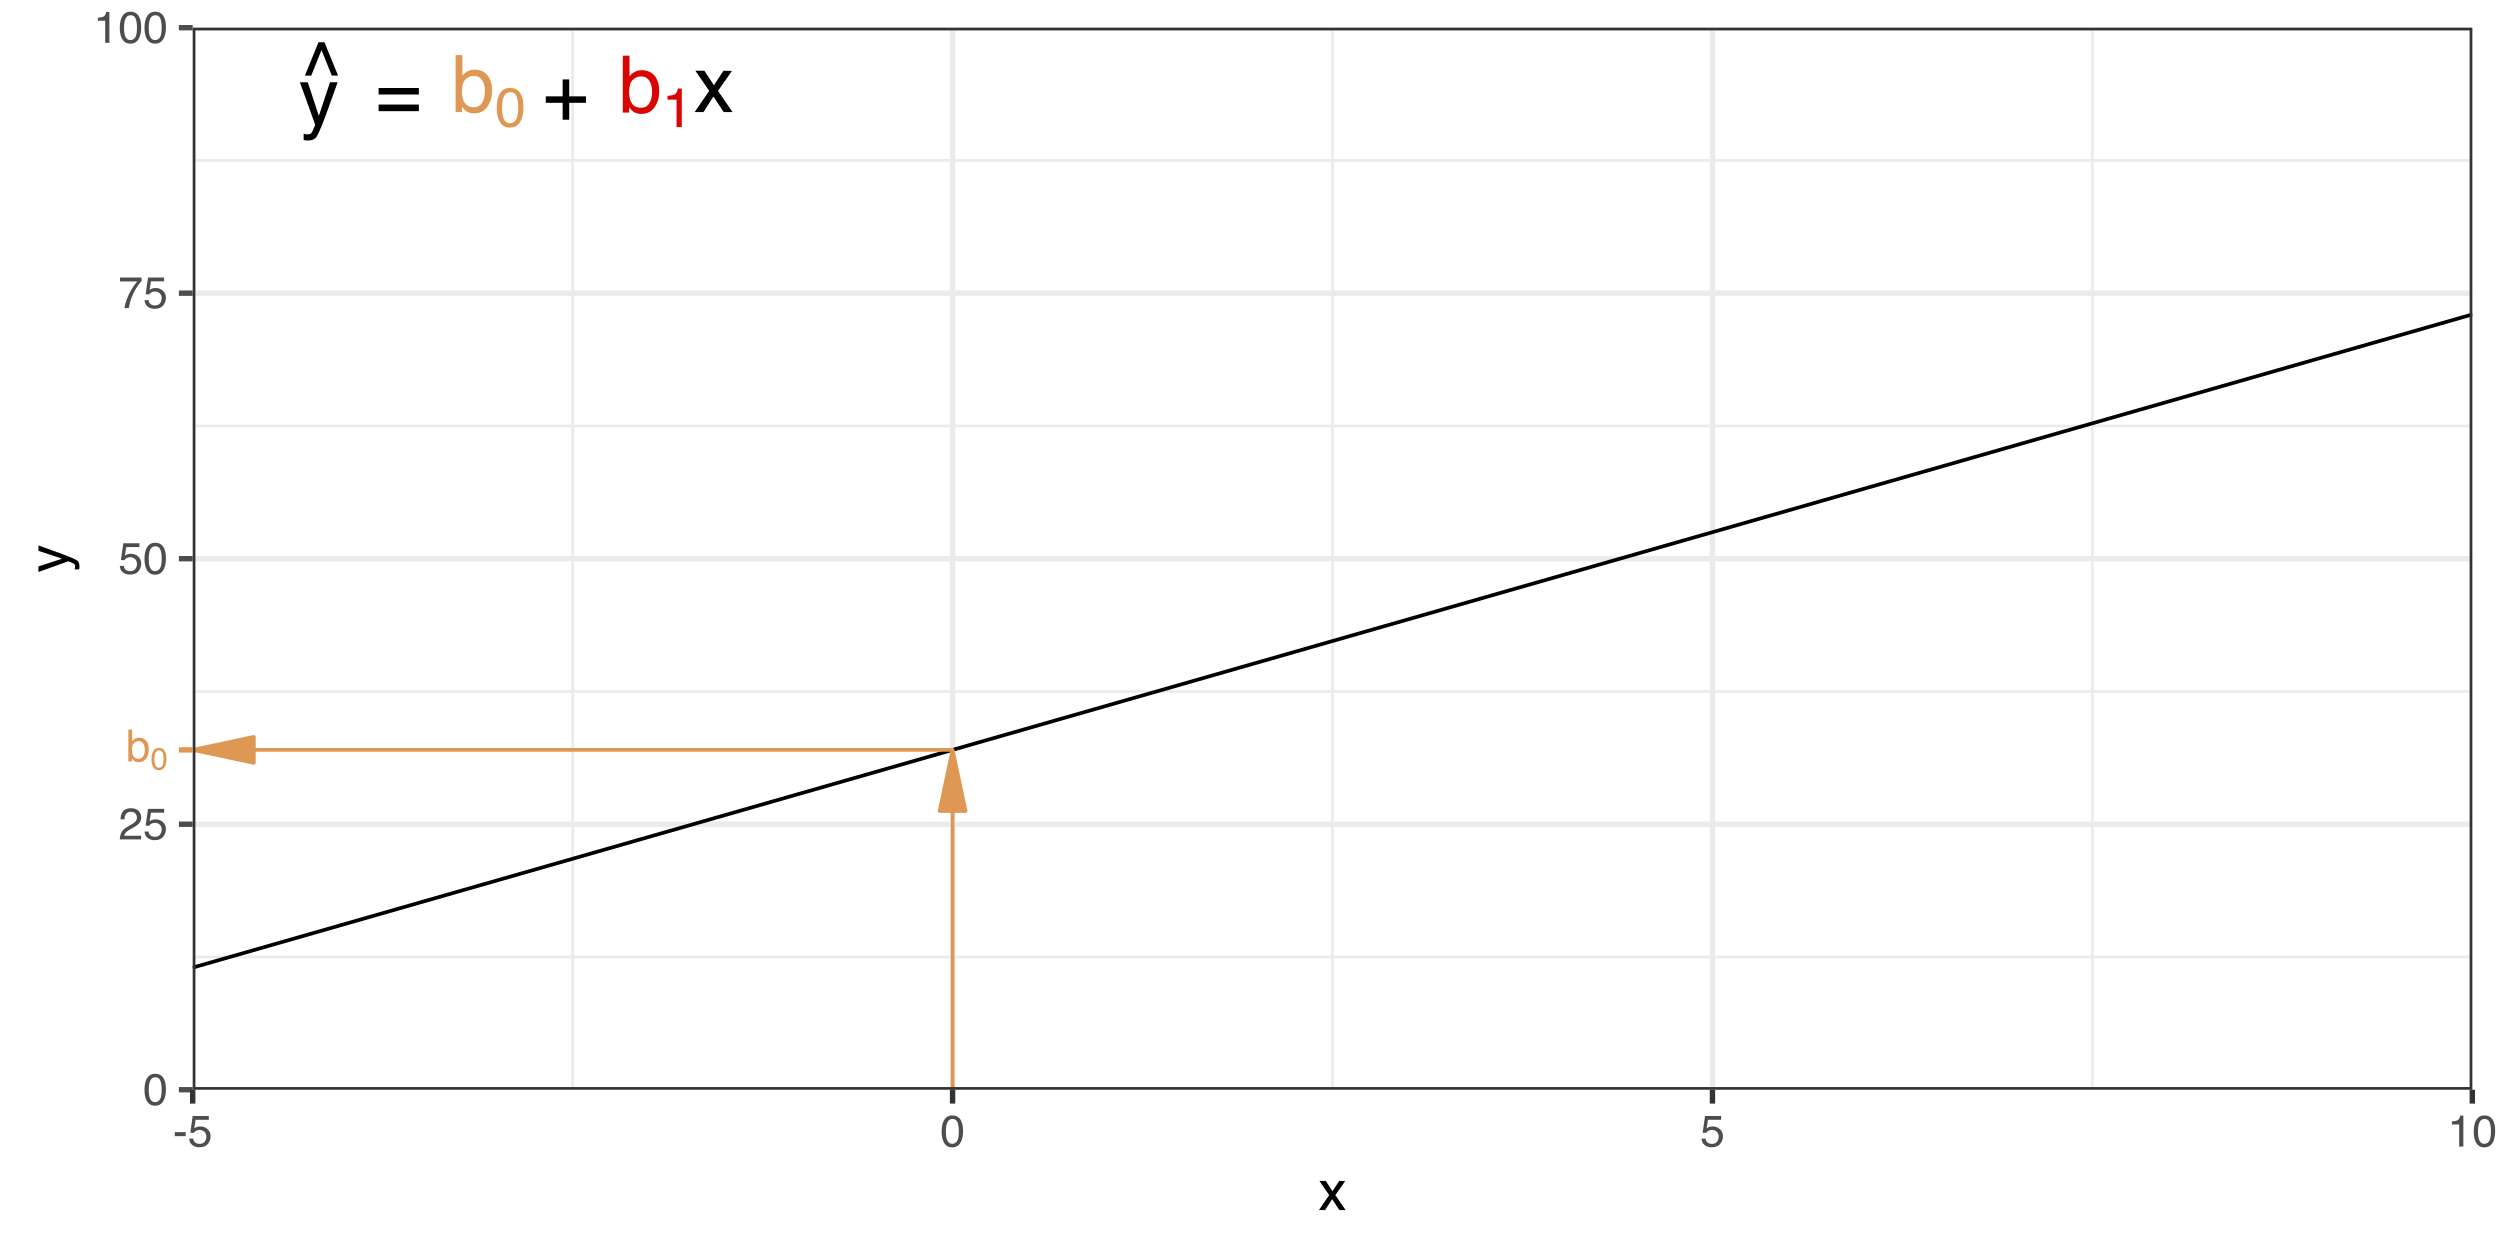
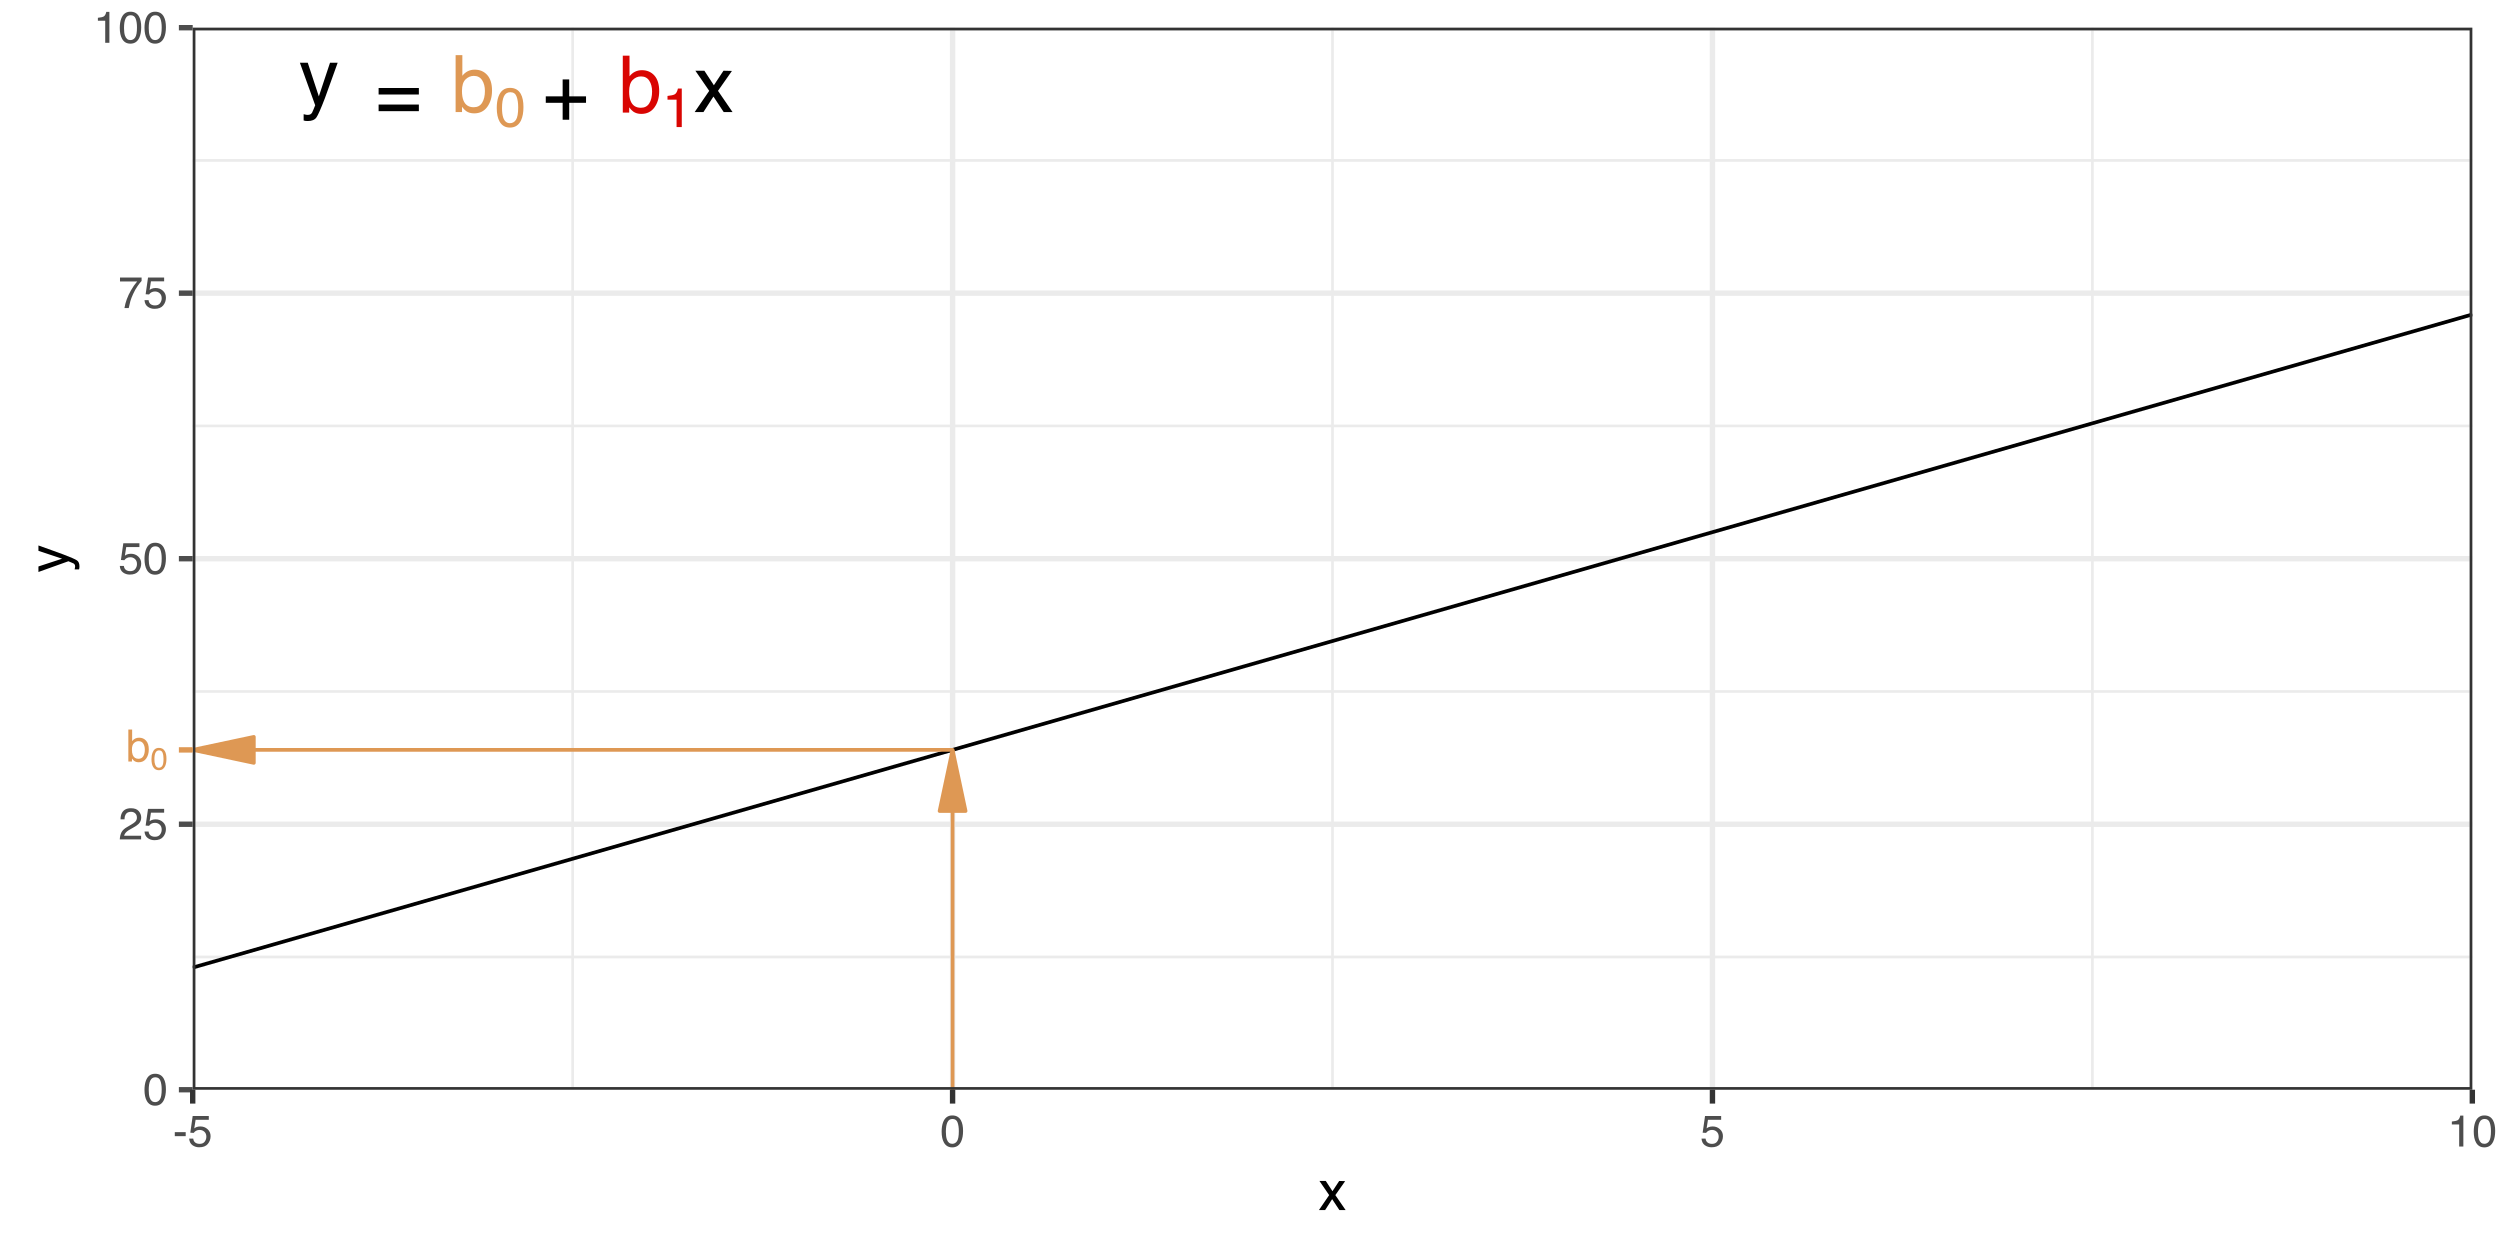
<svg xmlns="http://www.w3.org/2000/svg" xmlns:xlink="http://www.w3.org/1999/xlink" width="720pt" height="360pt" viewBox="0 0 720 360" version="1.1">
  <defs>
    <g>
      <symbol overflow="visible" id="glyph0-0">
        <path style="stroke:none;" d="M 0.734 0 L 0.734 -16.328 L 13.688 -16.328 L 13.688 0 Z M 11.656 -2.047 L 11.656 -14.281 L 2.781 -14.281 L 2.781 -2.047 Z M 11.656 -2.047 " />
      </symbol>
      <symbol overflow="visible" id="glyph0-1">
        <path style="stroke:none;" d="M 8.906 -11.906 L 11.109 -11.906 C 10.828 -11.145 10.203 -9.406 9.234 -6.688 C 8.504 -4.633 7.898 -2.961 7.422 -1.672 C 6.266 1.359 5.445 3.207 4.969 3.875 C 4.488 4.539 3.672 4.875 2.516 4.875 C 2.234 4.875 2.016 4.863 1.859 4.844 C 1.711 4.82 1.531 4.781 1.312 4.719 L 1.312 2.906 C 1.656 3 1.906 3.055 2.062 3.078 C 2.219 3.098 2.359 3.109 2.484 3.109 C 2.848 3.109 3.117 3.047 3.297 2.922 C 3.473 2.805 3.617 2.66 3.734 2.484 C 3.773 2.422 3.91 2.113 4.141 1.562 C 4.367 1.02 4.535 0.613 4.641 0.344 L 0.234 -11.906 L 2.5 -11.906 L 5.688 -2.219 Z M 5.688 -12.188 Z M 5.688 -12.188 " />
      </symbol>
      <symbol overflow="visible" id="glyph0-2">
-         <path style="stroke:none;" d="M 6.953 -16.328 L 10.875 -6.734 L 9.062 -6.734 L 6.109 -14.094 L 3.156 -6.734 L 1.328 -6.734 L 5.234 -16.328 Z M 6.953 -16.328 " />
+         <path style="stroke:none;" d="M 12.609 -9.141 L 12.609 -7.266 L 1.016 -7.266 L 1.016 -9.141 Z M 12.609 -4.375 L 12.609 -2.469 L 1.016 -2.469 L 1.016 -4.375 Z M 12.609 -4.375 " />
      </symbol>
      <symbol overflow="visible" id="glyph0-3">
-         <path style="stroke:none;" d="M 12.609 -9.141 L 12.609 -7.266 L 1.016 -7.266 L 1.016 -9.141 Z M 12.609 -4.375 L 12.609 -2.469 L 1.016 -2.469 L 1.016 -4.375 Z M 12.609 -4.375 " />
+         <path style="stroke:none;" d="M 1.312 -16.391 L 3.25 -16.391 L 3.25 -10.453 C 3.688 -11.023 4.207 -11.461 4.812 -11.766 C 5.426 -12.066 6.086 -12.219 6.797 -12.219 C 8.285 -12.219 9.488 -11.707 10.406 -10.688 C 11.332 -9.664 11.797 -8.164 11.797 -6.188 C 11.797 -4.301 11.336 -2.734 10.422 -1.484 C 9.516 -0.242 8.254 0.375 6.641 0.375 C 5.734 0.375 4.969 0.156 4.344 -0.281 C 3.977 -0.539 3.582 -0.953 3.156 -1.516 L 3.156 0 L 1.312 0 Z M 6.516 -1.391 C 7.598 -1.391 8.406 -1.816 8.938 -2.672 C 9.477 -3.535 9.75 -4.672 9.75 -6.078 C 9.75 -7.328 9.477 -8.363 8.938 -9.188 C 8.406 -10.008 7.613 -10.422 6.562 -10.422 C 5.656 -10.422 4.859 -10.082 4.172 -9.406 C 3.484 -8.738 3.141 -7.629 3.141 -6.078 C 3.141 -4.961 3.281 -4.055 3.562 -3.359 C 4.094 -2.047 5.078 -1.391 6.516 -1.391 Z M 6.516 -1.391 " />
      </symbol>
      <symbol overflow="visible" id="glyph0-4">
-         <path style="stroke:none;" d="M 1.312 -16.391 L 3.25 -16.391 L 3.25 -10.453 C 3.688 -11.023 4.207 -11.461 4.812 -11.766 C 5.426 -12.066 6.086 -12.219 6.797 -12.219 C 8.285 -12.219 9.488 -11.707 10.406 -10.688 C 11.332 -9.664 11.797 -8.164 11.797 -6.188 C 11.797 -4.301 11.336 -2.734 10.422 -1.484 C 9.516 -0.242 8.254 0.375 6.641 0.375 C 5.734 0.375 4.969 0.156 4.344 -0.281 C 3.977 -0.539 3.582 -0.953 3.156 -1.516 L 3.156 0 L 1.312 0 Z M 6.516 -1.391 C 7.598 -1.391 8.406 -1.816 8.938 -2.672 C 9.477 -3.535 9.75 -4.672 9.75 -6.078 C 9.75 -7.328 9.477 -8.363 8.938 -9.188 C 8.406 -10.008 7.613 -10.422 6.562 -10.422 C 5.656 -10.422 4.859 -10.082 4.172 -9.406 C 3.484 -8.738 3.141 -7.629 3.141 -6.078 C 3.141 -4.961 3.281 -4.055 3.562 -3.359 C 4.094 -2.047 5.078 -1.391 6.516 -1.391 Z M 6.516 -1.391 " />
+         <path style="stroke:none;" d="M 1.016 -4.875 L 1.016 -6.734 L 5.875 -6.734 L 5.875 -11.609 L 7.766 -11.609 L 7.766 -6.734 L 12.609 -6.734 L 12.609 -4.875 L 7.766 -4.875 L 7.766 0 L 5.875 0 L 5.875 -4.875 Z M 1.016 -4.875 " />
      </symbol>
      <symbol overflow="visible" id="glyph0-5">
-         <path style="stroke:none;" d="M 1.016 -4.875 L 1.016 -6.734 L 5.875 -6.734 L 5.875 -11.609 L 7.766 -11.609 L 7.766 -6.734 L 12.609 -6.734 L 12.609 -4.875 L 7.766 -4.875 L 7.766 0 L 5.875 0 L 5.875 -4.875 Z M 1.016 -4.875 " />
-       </symbol>
-       <symbol overflow="visible" id="glyph0-6">
        <path style="stroke:none;" d="M 0.328 -11.906 L 2.922 -11.906 L 5.656 -7.719 L 8.422 -11.906 L 10.859 -11.844 L 6.844 -6.109 L 11.031 0 L 8.484 0 L 5.531 -4.469 L 2.656 0 L 0.125 0 L 4.312 -6.109 Z M 0.328 -11.906 " />
      </symbol>
      <symbol overflow="visible" id="glyph1-0">
        <path style="stroke:none;" d="M 0.516 0 L 0.516 -11.438 L 9.594 -11.438 L 9.594 0 Z M 8.156 -1.438 L 8.156 -10 L 1.953 -10 L 1.953 -1.438 Z M 8.156 -1.438 " />
      </symbol>
      <symbol overflow="visible" id="glyph1-1">
        <path style="stroke:none;" d="M 4.312 -11.141 C 5.75 -11.141 6.789 -10.547 7.438 -9.359 C 7.938 -8.441 8.188 -7.188 8.188 -5.594 C 8.188 -4.07 7.961 -2.816 7.516 -1.828 C 6.859 -0.41 5.785 0.297 4.297 0.297 C 2.961 0.297 1.969 -0.281 1.312 -1.438 C 0.77 -2.406 0.5 -3.707 0.5 -5.344 C 0.5 -6.613 0.66 -7.703 0.984 -8.609 C 1.598 -10.297 2.707 -11.141 4.312 -11.141 Z M 4.297 -0.969 C 5.023 -0.969 5.602 -1.289 6.031 -1.938 C 6.457 -2.582 6.672 -3.781 6.672 -5.531 C 6.672 -6.801 6.516 -7.844 6.203 -8.656 C 5.898 -9.477 5.297 -9.891 4.391 -9.891 C 3.566 -9.891 2.961 -9.5 2.578 -8.719 C 2.203 -7.945 2.016 -6.805 2.016 -5.297 C 2.016 -4.16 2.133 -3.242 2.375 -2.547 C 2.75 -1.492 3.391 -0.969 4.297 -0.969 Z M 4.297 -0.969 " />
      </symbol>
      <symbol overflow="visible" id="glyph1-2">
        <path style="stroke:none;" d="M 1.531 -7.891 L 1.531 -8.969 C 2.539 -9.062 3.242 -9.223 3.641 -9.453 C 4.035 -9.691 4.332 -10.238 4.531 -11.094 L 5.641 -11.094 L 5.641 0 L 4.141 0 L 4.141 -7.891 Z M 1.531 -7.891 " />
      </symbol>
      <symbol overflow="visible" id="glyph2-0">
        <path style="stroke:none;" d="M 0.406 0 L 0.406 -9.172 L 7.703 -9.172 L 7.703 0 Z M 6.547 -1.156 L 6.547 -8.031 L 1.562 -8.031 L 1.562 -1.156 Z M 6.547 -1.156 " />
      </symbol>
      <symbol overflow="visible" id="glyph2-1">
        <path style="stroke:none;" d="M 3.469 -8.953 C 4.625 -8.953 5.457 -8.473 5.969 -7.516 C 6.375 -6.773 6.578 -5.766 6.578 -4.484 C 6.578 -3.266 6.395 -2.258 6.031 -1.469 C 5.508 -0.32 4.648 0.25 3.453 0.25 C 2.379 0.25 1.582 -0.219 1.062 -1.156 C 0.625 -1.938 0.406 -2.984 0.406 -4.297 C 0.406 -5.305 0.535 -6.176 0.797 -6.906 C 1.285 -8.27 2.176 -8.953 3.469 -8.953 Z M 3.453 -0.781 C 4.035 -0.781 4.5 -1.035 4.844 -1.547 C 5.188 -2.066 5.359 -3.031 5.359 -4.438 C 5.359 -5.457 5.234 -6.297 4.984 -6.953 C 4.734 -7.609 4.25 -7.938 3.531 -7.938 C 2.863 -7.938 2.379 -7.625 2.078 -7 C 1.773 -6.375 1.625 -5.457 1.625 -4.25 C 1.625 -3.332 1.719 -2.598 1.906 -2.047 C 2.207 -1.203 2.723 -0.781 3.453 -0.781 Z M 3.453 -0.781 " />
      </symbol>
      <symbol overflow="visible" id="glyph2-2">
        <path style="stroke:none;" d="M 0.406 0 C 0.445 -0.77 0.602 -1.441 0.875 -2.016 C 1.156 -2.586 1.695 -3.102 2.5 -3.562 L 3.703 -4.266 C 4.234 -4.578 4.609 -4.844 4.828 -5.062 C 5.172 -5.406 5.344 -5.801 5.344 -6.25 C 5.344 -6.77 5.188 -7.18 4.875 -7.484 C 4.562 -7.797 4.145 -7.953 3.625 -7.953 C 2.852 -7.953 2.32 -7.66 2.031 -7.078 C 1.863 -6.766 1.773 -6.332 1.766 -5.781 L 0.625 -5.781 C 0.633 -6.551 0.773 -7.18 1.047 -7.672 C 1.535 -8.547 2.395 -8.984 3.625 -8.984 C 4.656 -8.984 5.406 -8.703 5.875 -8.141 C 6.344 -7.586 6.578 -6.973 6.578 -6.297 C 6.578 -5.578 6.328 -4.969 5.828 -4.469 C 5.535 -4.164 5.016 -3.805 4.266 -3.391 L 3.406 -2.906 C 3 -2.688 2.676 -2.473 2.438 -2.266 C 2.02 -1.898 1.758 -1.5 1.656 -1.062 L 6.547 -1.062 L 6.547 0 Z M 0.406 0 " />
      </symbol>
      <symbol overflow="visible" id="glyph2-3">
        <path style="stroke:none;" d="M 1.578 -2.281 C 1.648 -1.633 1.945 -1.191 2.469 -0.953 C 2.738 -0.828 3.051 -0.766 3.406 -0.766 C 4.07 -0.766 4.562 -0.973 4.875 -1.391 C 5.195 -1.816 5.359 -2.289 5.359 -2.812 C 5.359 -3.438 5.164 -3.922 4.781 -4.266 C 4.406 -4.609 3.953 -4.781 3.422 -4.781 C 3.035 -4.781 2.703 -4.703 2.422 -4.547 C 2.141 -4.398 1.906 -4.191 1.719 -3.922 L 0.734 -3.984 L 1.422 -8.797 L 6.062 -8.797 L 6.062 -7.703 L 2.266 -7.703 L 1.875 -5.219 C 2.082 -5.383 2.281 -5.504 2.469 -5.578 C 2.801 -5.711 3.188 -5.781 3.625 -5.781 C 4.445 -5.781 5.145 -5.516 5.719 -4.984 C 6.289 -4.461 6.578 -3.797 6.578 -2.984 C 6.578 -2.141 6.312 -1.395 5.781 -0.75 C 5.258 -0.102 4.426 0.219 3.281 0.219 C 2.551 0.219 1.906 0.016 1.344 -0.391 C 0.789 -0.797 0.477 -1.426 0.406 -2.281 Z M 1.578 -2.281 " />
      </symbol>
      <symbol overflow="visible" id="glyph2-4">
        <path style="stroke:none;" d="M 0.734 -9.203 L 1.828 -9.203 L 1.828 -5.875 C 2.078 -6.195 2.367 -6.441 2.703 -6.609 C 3.047 -6.773 3.422 -6.859 3.828 -6.859 C 4.66 -6.859 5.332 -6.57 5.844 -6 C 6.363 -5.438 6.625 -4.594 6.625 -3.469 C 6.625 -2.414 6.367 -1.535 5.859 -0.828 C 5.348 -0.129 4.641 0.219 3.734 0.219 C 3.223 0.219 2.789 0.094 2.438 -0.156 C 2.227 -0.301 2.008 -0.535 1.781 -0.859 L 1.781 0 L 0.734 0 Z M 3.656 -0.781 C 4.27 -0.781 4.727 -1.02 5.031 -1.5 C 5.332 -1.988 5.484 -2.629 5.484 -3.422 C 5.484 -4.117 5.332 -4.695 5.031 -5.156 C 4.727 -5.625 4.281 -5.859 3.688 -5.859 C 3.176 -5.859 2.727 -5.664 2.344 -5.281 C 1.957 -4.906 1.766 -4.285 1.766 -3.422 C 1.766 -2.785 1.844 -2.273 2 -1.891 C 2.301 -1.148 2.852 -0.781 3.656 -0.781 Z M 3.656 -0.781 " />
      </symbol>
      <symbol overflow="visible" id="glyph2-5">
        <path style="stroke:none;" d="M 6.688 -8.797 L 6.688 -7.812 C 6.406 -7.531 6.023 -7.047 5.547 -6.359 C 5.066 -5.672 4.645 -4.926 4.281 -4.125 C 3.914 -3.344 3.641 -2.633 3.453 -2 C 3.336 -1.582 3.18 -0.914 2.984 0 L 1.75 0 C 2.031 -1.707 2.656 -3.406 3.625 -5.094 C 4.188 -6.082 4.785 -6.941 5.422 -7.672 L 0.469 -7.672 L 0.469 -8.797 Z M 6.688 -8.797 " />
      </symbol>
      <symbol overflow="visible" id="glyph2-6">
        <path style="stroke:none;" d="M 1.219 -6.344 L 1.219 -7.203 C 2.031 -7.273 2.598 -7.406 2.922 -7.594 C 3.242 -7.781 3.484 -8.219 3.641 -8.906 L 4.531 -8.906 L 4.531 0 L 3.328 0 L 3.328 -6.344 Z M 1.219 -6.344 " />
      </symbol>
      <symbol overflow="visible" id="glyph2-7">
        <path style="stroke:none;" d="M 0.531 -4.141 L 3.672 -4.141 L 3.672 -2.984 L 0.531 -2.984 Z M 0.531 -4.141 " />
      </symbol>
      <symbol overflow="visible" id="glyph3-0">
        <path style="stroke:none;" d="M 0.281 0 L 0.281 -6.422 L 5.391 -6.422 L 5.391 0 Z M 4.578 -0.797 L 4.578 -5.625 L 1.094 -5.625 L 1.094 -0.797 Z M 4.578 -0.797 " />
      </symbol>
      <symbol overflow="visible" id="glyph3-1">
        <path style="stroke:none;" d="M 2.422 -6.266 C 3.234 -6.266 3.816 -5.93 4.172 -5.266 C 4.453 -4.742 4.594 -4.035 4.594 -3.141 C 4.594 -2.285 4.469 -1.582 4.219 -1.031 C 3.852 -0.227 3.254 0.172 2.422 0.172 C 1.672 0.172 1.109 -0.156 0.734 -0.812 C 0.43 -1.352 0.281 -2.082 0.281 -3 C 0.281 -3.707 0.375 -4.316 0.562 -4.828 C 0.906 -5.785 1.523 -6.266 2.422 -6.266 Z M 2.406 -0.547 C 2.82 -0.547 3.148 -0.723 3.391 -1.078 C 3.629 -1.441 3.75 -2.117 3.75 -3.109 C 3.75 -3.816 3.66 -4.398 3.484 -4.859 C 3.305 -5.316 2.969 -5.547 2.469 -5.547 C 2.008 -5.547 1.672 -5.328 1.453 -4.891 C 1.234 -4.461 1.125 -3.82 1.125 -2.969 C 1.125 -2.332 1.195 -1.82 1.344 -1.438 C 1.551 -0.844 1.906 -0.547 2.406 -0.547 Z M 2.406 -0.547 " />
      </symbol>
      <symbol overflow="visible" id="glyph4-0">
        <path style="stroke:none;" d="M 0.516 0 L 0.516 -11.484 L 9.625 -11.484 L 9.625 0 Z M 8.188 -1.438 L 8.188 -10.047 L 1.953 -10.047 L 1.953 -1.438 Z M 8.188 -1.438 " />
      </symbol>
      <symbol overflow="visible" id="glyph4-1">
        <path style="stroke:none;" d="M 0.234 -8.375 L 2.062 -8.375 L 3.984 -5.422 L 5.922 -8.375 L 7.641 -8.328 L 4.812 -4.297 L 7.766 0 L 5.969 0 L 3.891 -3.141 L 1.875 0 L 0.094 0 L 3.031 -4.297 Z M 0.234 -8.375 " />
      </symbol>
      <symbol overflow="visible" id="glyph5-0">
        <path style="stroke:none;" d="M 0 -0.516 L -11.484 -0.516 L -11.484 -9.625 L 0 -9.625 Z M -1.438 -8.188 L -10.047 -8.188 L -10.047 -1.953 L -1.438 -1.953 Z M -1.438 -8.188 " />
      </symbol>
      <symbol overflow="visible" id="glyph5-1">
        <path style="stroke:none;" d="M -8.375 -6.266 L -8.375 -7.812 C -7.832 -7.613 -6.609 -7.176 -4.703 -6.5 C -3.266 -5.988 -2.094 -5.562 -1.188 -5.219 C 0.957 -4.406 2.266 -3.832 2.734 -3.5 C 3.203 -3.164 3.438 -2.594 3.438 -1.781 C 3.438 -1.582 3.426 -1.426 3.406 -1.312 C 3.395 -1.207 3.367 -1.078 3.328 -0.922 L 2.047 -0.922 C 2.109 -1.172 2.145 -1.348 2.156 -1.453 C 2.176 -1.566 2.188 -1.664 2.188 -1.75 C 2.188 -2.008 2.145 -2.195 2.062 -2.312 C 1.977 -2.438 1.875 -2.539 1.75 -2.625 C 1.707 -2.656 1.492 -2.75 1.109 -2.906 C 0.723 -3.07 0.438 -3.191 0.25 -3.266 L -8.375 -0.172 L -8.375 -1.766 L -1.562 -4 Z M -8.578 -4 Z M -8.578 -4 " />
      </symbol>
    </g>
    <clipPath id="clip1">
      <path d="M 55.5 7.969 L 712.031 7.969 L 712.031 313.844 L 55.5 313.844 Z M 55.5 7.969 " />
    </clipPath>
    <clipPath id="clip2">
      <path d="M 55.5 275 L 712.031 275 L 712.031 276 L 55.5 276 Z M 55.5 275 " />
    </clipPath>
    <clipPath id="clip3">
      <path d="M 55.5 198 L 712.031 198 L 712.031 200 L 55.5 200 Z M 55.5 198 " />
    </clipPath>
    <clipPath id="clip4">
      <path d="M 55.5 122 L 712.031 122 L 712.031 124 L 55.5 124 Z M 55.5 122 " />
    </clipPath>
    <clipPath id="clip5">
      <path d="M 55.5 45 L 712.031 45 L 712.031 47 L 55.5 47 Z M 55.5 45 " />
    </clipPath>
    <clipPath id="clip6">
      <path d="M 164 7.969 L 166 7.969 L 166 313.844 L 164 313.844 Z M 164 7.969 " />
    </clipPath>
    <clipPath id="clip7">
      <path d="M 383 7.969 L 385 7.969 L 385 313.844 L 383 313.844 Z M 383 7.969 " />
    </clipPath>
    <clipPath id="clip8">
      <path d="M 602 7.969 L 603 7.969 L 603 313.844 L 602 313.844 Z M 602 7.969 " />
    </clipPath>
    <clipPath id="clip9">
      <path d="M 55.5 313 L 712.031 313 L 712.031 313.844 L 55.5 313.844 Z M 55.5 313 " />
    </clipPath>
    <clipPath id="clip10">
      <path d="M 55.5 236 L 712.031 236 L 712.031 239 L 55.5 239 Z M 55.5 236 " />
    </clipPath>
    <clipPath id="clip11">
      <path d="M 55.5 160 L 712.031 160 L 712.031 162 L 55.5 162 Z M 55.5 160 " />
    </clipPath>
    <clipPath id="clip12">
      <path d="M 55.5 83 L 712.031 83 L 712.031 86 L 55.5 86 Z M 55.5 83 " />
    </clipPath>
    <clipPath id="clip13">
      <path d="M 55.5 7.969 L 712.031 7.969 L 712.031 9 L 55.5 9 Z M 55.5 7.969 " />
    </clipPath>
    <clipPath id="clip14">
      <path d="M 55.5 7.969 L 57 7.969 L 57 313.844 L 55.5 313.844 Z M 55.5 7.969 " />
    </clipPath>
    <clipPath id="clip15">
      <path d="M 273 7.969 L 276 7.969 L 276 313.844 L 273 313.844 Z M 273 7.969 " />
    </clipPath>
    <clipPath id="clip16">
      <path d="M 492 7.969 L 494 7.969 L 494 313.844 L 492 313.844 Z M 492 7.969 " />
    </clipPath>
    <clipPath id="clip17">
      <path d="M 711 7.969 L 712.031 7.969 L 712.031 313.844 L 711 313.844 Z M 711 7.969 " />
    </clipPath>
    <clipPath id="clip18">
      <path d="M 55.5 90 L 712.031 90 L 712.031 280 L 55.5 280 Z M 55.5 90 " />
    </clipPath>
    <clipPath id="clip19">
      <path d="M 273 215 L 275 215 L 275 313.844 L 273 313.844 Z M 273 215 " />
    </clipPath>
    <clipPath id="clip20">
      <path d="M 55.5 215 L 275 215 L 275 217 L 55.5 217 Z M 55.5 215 " />
    </clipPath>
    <clipPath id="clip21">
      <path d="M 55.5 212 L 74 212 L 74 220 L 55.5 220 Z M 55.5 212 " />
    </clipPath>
    <clipPath id="clip22">
      <path d="M 55.5 211 L 74 211 L 74 221 L 55.5 221 Z M 55.5 211 " />
    </clipPath>
    <clipPath id="clip23">
      <path d="M 55.5 7.969 L 712.031 7.969 L 712.031 313.844 L 55.5 313.844 Z M 55.5 7.969 " />
    </clipPath>
  </defs>
-   <g id="surface644">
+   <g id="surface64">
    <rect x="0" y="0" width="720" height="360" style="fill:rgb(100%,100%,100%);fill-opacity:1;stroke:none;" />
    <rect x="0" y="0" width="720" height="360" style="fill:rgb(100%,100%,100%);fill-opacity:1;stroke:none;" />
    <path style="fill:none;stroke-width:1.552;stroke-linecap:round;stroke-linejoin:round;stroke:rgb(100%,100%,100%);stroke-opacity:1;stroke-miterlimit:10;" d="M 0 360 L 720 360 L 720 0 L 0 0 Z M 0 360 " />
    <g clip-path="url(#clip1)" clip-rule="nonzero">
      <path style=" stroke:none;fill-rule:nonzero;fill:rgb(100%,100%,100%);fill-opacity:1;" d="M 55.5 313.844 L 712.031 313.844 L 712.031 7.969 L 55.5 7.969 Z M 55.5 313.844 " />
    </g>
    <g clip-path="url(#clip2)" clip-rule="nonzero">
      <path style="fill:none;stroke-width:0.776;stroke-linecap:butt;stroke-linejoin:round;stroke:rgb(92.157%,92.157%,92.157%);stroke-opacity:1;stroke-miterlimit:10;" d="M 55.5 275.609 L 712.031 275.609 " />
    </g>
    <g clip-path="url(#clip3)" clip-rule="nonzero">
      <path style="fill:none;stroke-width:0.776;stroke-linecap:butt;stroke-linejoin:round;stroke:rgb(92.157%,92.157%,92.157%);stroke-opacity:1;stroke-miterlimit:10;" d="M 55.5 199.141 L 712.031 199.141 " />
    </g>
    <g clip-path="url(#clip4)" clip-rule="nonzero">
      <path style="fill:none;stroke-width:0.776;stroke-linecap:butt;stroke-linejoin:round;stroke:rgb(92.157%,92.157%,92.157%);stroke-opacity:1;stroke-miterlimit:10;" d="M 55.5 122.672 L 712.031 122.672 " />
    </g>
    <g clip-path="url(#clip5)" clip-rule="nonzero">
      <path style="fill:none;stroke-width:0.776;stroke-linecap:butt;stroke-linejoin:round;stroke:rgb(92.157%,92.157%,92.157%);stroke-opacity:1;stroke-miterlimit:10;" d="M 55.5 46.203 L 712.031 46.203 " />
    </g>
    <g clip-path="url(#clip6)" clip-rule="nonzero">
      <path style="fill:none;stroke-width:0.776;stroke-linecap:butt;stroke-linejoin:round;stroke:rgb(92.157%,92.157%,92.157%);stroke-opacity:1;stroke-miterlimit:10;" d="M 164.922 313.844 L 164.922 7.969 " />
    </g>
    <g clip-path="url(#clip7)" clip-rule="nonzero">
      <path style="fill:none;stroke-width:0.776;stroke-linecap:butt;stroke-linejoin:round;stroke:rgb(92.157%,92.157%,92.157%);stroke-opacity:1;stroke-miterlimit:10;" d="M 383.766 313.844 L 383.766 7.969 " />
    </g>
    <g clip-path="url(#clip8)" clip-rule="nonzero">
      <path style="fill:none;stroke-width:0.776;stroke-linecap:butt;stroke-linejoin:round;stroke:rgb(92.157%,92.157%,92.157%);stroke-opacity:1;stroke-miterlimit:10;" d="M 602.609 313.844 L 602.609 7.969 " />
    </g>
    <g clip-path="url(#clip9)" clip-rule="nonzero">
      <path style="fill:none;stroke-width:1.552;stroke-linecap:butt;stroke-linejoin:round;stroke:rgb(92.157%,92.157%,92.157%);stroke-opacity:1;stroke-miterlimit:10;" d="M 55.5 313.844 L 712.031 313.844 " />
    </g>
    <g clip-path="url(#clip10)" clip-rule="nonzero">
      <path style="fill:none;stroke-width:1.552;stroke-linecap:butt;stroke-linejoin:round;stroke:rgb(92.157%,92.157%,92.157%);stroke-opacity:1;stroke-miterlimit:10;" d="M 55.5 237.375 L 712.031 237.375 " />
    </g>
    <g clip-path="url(#clip11)" clip-rule="nonzero">
      <path style="fill:none;stroke-width:1.552;stroke-linecap:butt;stroke-linejoin:round;stroke:rgb(92.157%,92.157%,92.157%);stroke-opacity:1;stroke-miterlimit:10;" d="M 55.5 160.906 L 712.031 160.906 " />
    </g>
    <g clip-path="url(#clip12)" clip-rule="nonzero">
      <path style="fill:none;stroke-width:1.552;stroke-linecap:butt;stroke-linejoin:round;stroke:rgb(92.157%,92.157%,92.157%);stroke-opacity:1;stroke-miterlimit:10;" d="M 55.5 84.438 L 712.031 84.438 " />
    </g>
    <g clip-path="url(#clip13)" clip-rule="nonzero">
      <path style="fill:none;stroke-width:1.552;stroke-linecap:butt;stroke-linejoin:round;stroke:rgb(92.157%,92.157%,92.157%);stroke-opacity:1;stroke-miterlimit:10;" d="M 55.5 7.969 L 712.031 7.969 " />
    </g>
    <g clip-path="url(#clip14)" clip-rule="nonzero">
      <path style="fill:none;stroke-width:1.552;stroke-linecap:butt;stroke-linejoin:round;stroke:rgb(92.157%,92.157%,92.157%);stroke-opacity:1;stroke-miterlimit:10;" d="M 55.5 313.844 L 55.5 7.969 " />
    </g>
    <g clip-path="url(#clip15)" clip-rule="nonzero">
      <path style="fill:none;stroke-width:1.552;stroke-linecap:butt;stroke-linejoin:round;stroke:rgb(92.157%,92.157%,92.157%);stroke-opacity:1;stroke-miterlimit:10;" d="M 274.344 313.844 L 274.344 7.969 " />
    </g>
    <g clip-path="url(#clip16)" clip-rule="nonzero">
      <path style="fill:none;stroke-width:1.552;stroke-linecap:butt;stroke-linejoin:round;stroke:rgb(92.157%,92.157%,92.157%);stroke-opacity:1;stroke-miterlimit:10;" d="M 493.188 313.844 L 493.188 7.969 " />
    </g>
    <g clip-path="url(#clip17)" clip-rule="nonzero">
      <path style="fill:none;stroke-width:1.552;stroke-linecap:butt;stroke-linejoin:round;stroke:rgb(92.157%,92.157%,92.157%);stroke-opacity:1;stroke-miterlimit:10;" d="M 712.031 313.844 L 712.031 7.969 " />
    </g>
    <g clip-path="url(#clip18)" clip-rule="nonzero">
      <path style="fill:none;stroke-width:1.067;stroke-linecap:butt;stroke-linejoin:round;stroke:rgb(0%,0%,0%);stroke-opacity:1;stroke-miterlimit:10;" d="M 55.5 278.668 L 712.031 90.555 " />
    </g>
    <g style="fill:rgb(0%,0%,0%);fill-opacity:1;">
-       <use xlink:href="#glyph0-1" x="86.137" y="35.59" />
-     </g>
-     <g style="fill:rgb(0%,0%,0%);fill-opacity:1;">
-       <use xlink:href="#glyph0-2" x="86.488" y="28.5" />
-     </g>
-     <g style="fill:rgb(0%,0%,0%);fill-opacity:1;">
-       <use xlink:href="#glyph0-3" x="108.023" y="34.484" />
-     </g>
-     <g style="fill:rgb(87.059%,59.608%,32.941%);fill-opacity:1;">
-       <use xlink:href="#glyph0-4" x="129.906" y="32.277" />
+       <use xlink:href="#glyph0-1" x="86.137" y="29.98" />
+     </g>
+     <g style="fill:rgb(0%,0%,0%);fill-opacity:1;">
+       <use xlink:href="#glyph0-2" x="108.023" y="34.484" />
+     </g>
+     <g style="fill:rgb(87.059%,59.608%,32.941%);fill-opacity:1;">
+       <use xlink:href="#glyph0-3" x="129.906" y="32.277" />
    </g>
    <g style="fill:rgb(87.059%,59.608%,32.941%);fill-opacity:1;">
      <use xlink:href="#glyph1-1" x="142.566" y="36.445" />
    </g>
    <g style="fill:rgb(0%,0%,0%);fill-opacity:1;">
-       <use xlink:href="#glyph0-5" x="156.168" y="34.484" />
+       <use xlink:href="#glyph0-4" x="156.168" y="34.484" />
    </g>
    <g style="fill:rgb(85.098%,1.961%,0.784%);fill-opacity:1;">
-       <use xlink:href="#glyph0-4" x="178.051" y="32.43" />
+       <use xlink:href="#glyph0-3" x="178.051" y="32.43" />
    </g>
    <g style="fill:rgb(85.098%,1.961%,0.784%);fill-opacity:1;">
      <use xlink:href="#glyph1-2" x="190.711" y="36.598" />
    </g>
    <g style="fill:rgb(0%,0%,0%);fill-opacity:1;">
-       <use xlink:href="#glyph0-6" x="199.938" y="32.273" />
+       <use xlink:href="#glyph0-5" x="199.938" y="32.273" />
    </g>
    <g clip-path="url(#clip19)" clip-rule="nonzero">
      <path style="fill:none;stroke-width:1.067;stroke-linecap:butt;stroke-linejoin:round;stroke:rgb(87.059%,59.608%,32.941%);stroke-opacity:1;stroke-miterlimit:10;" d="M 274.344 313.844 L 274.344 215.965 " />
    </g>
    <path style="fill-rule:nonzero;fill:rgb(87.059%,59.608%,32.941%);fill-opacity:1;stroke-width:1.067;stroke-linecap:butt;stroke-linejoin:round;stroke:rgb(87.059%,59.608%,32.941%);stroke-opacity:1;stroke-miterlimit:10;" d="M 278.086 233.57 L 274.344 215.965 L 270.602 233.57 Z M 278.086 233.57 " />
    <g clip-path="url(#clip20)" clip-rule="nonzero">
      <path style="fill:none;stroke-width:1.067;stroke-linecap:butt;stroke-linejoin:round;stroke:rgb(87.059%,59.608%,32.941%);stroke-opacity:1;stroke-miterlimit:10;" d="M 55.5 215.965 L 274.344 215.965 " />
    </g>
    <g clip-path="url(#clip21)" clip-rule="nonzero">
      <path style=" stroke:none;fill-rule:nonzero;fill:rgb(87.059%,59.608%,32.941%);fill-opacity:1;" d="M 73.105 212.223 L 55.5 215.965 L 73.105 219.707 Z M 73.105 212.223 " />
    </g>
    <g clip-path="url(#clip22)" clip-rule="nonzero">
      <path style="fill:none;stroke-width:1.067;stroke-linecap:butt;stroke-linejoin:round;stroke:rgb(87.059%,59.608%,32.941%);stroke-opacity:1;stroke-miterlimit:10;" d="M 73.105 212.223 L 55.5 215.965 L 73.105 219.707 Z M 73.105 212.223 " />
    </g>
    <g clip-path="url(#clip23)" clip-rule="nonzero">
      <path style="fill:none;stroke-width:1.552;stroke-linecap:round;stroke-linejoin:round;stroke:rgb(20%,20%,20%);stroke-opacity:1;stroke-miterlimit:10;" d="M 55.5 313.844 L 712.031 313.844 L 712.031 7.969 L 55.5 7.969 Z M 55.5 313.844 " />
    </g>
    <g style="fill:rgb(30.196%,30.196%,30.196%);fill-opacity:1;">
      <use xlink:href="#glyph2-1" x="41.207" y="318.195" />
    </g>
    <g style="fill:rgb(30.196%,30.196%,30.196%);fill-opacity:1;">
      <use xlink:href="#glyph2-2" x="34.09" y="241.754" />
      <use xlink:href="#glyph2-3" x="41.209" y="241.754" />
    </g>
    <g style="fill:rgb(87.059%,59.608%,32.941%);fill-opacity:1;">
      <use xlink:href="#glyph2-4" x="36.227" y="219.312" />
    </g>
    <g style="fill:rgb(87.059%,59.608%,32.941%);fill-opacity:1;">
      <use xlink:href="#glyph3-1" x="43.344" y="221.656" />
    </g>
    <g style="fill:rgb(30.196%,30.196%,30.196%);fill-opacity:1;">
      <use xlink:href="#glyph2-3" x="34.09" y="165.262" />
      <use xlink:href="#glyph2-1" x="41.209" y="165.262" />
    </g>
    <g style="fill:rgb(30.196%,30.196%,30.196%);fill-opacity:1;">
      <use xlink:href="#glyph2-5" x="34.09" y="88.727" />
      <use xlink:href="#glyph2-3" x="41.209" y="88.727" />
    </g>
    <g style="fill:rgb(30.196%,30.196%,30.196%);fill-opacity:1;">
      <use xlink:href="#glyph2-6" x="26.973" y="12.324" />
      <use xlink:href="#glyph2-1" x="34.091" y="12.324" />
      <use xlink:href="#glyph2-1" x="41.21" y="12.324" />
    </g>
    <path style="fill:none;stroke-width:1.552;stroke-linecap:butt;stroke-linejoin:round;stroke:rgb(30.196%,30.196%,30.196%);stroke-opacity:1;stroke-miterlimit:10;" d="M 51.516 313.844 L 55.5 313.844 " />
    <path style="fill:none;stroke-width:1.552;stroke-linecap:butt;stroke-linejoin:round;stroke:rgb(30.196%,30.196%,30.196%);stroke-opacity:1;stroke-miterlimit:10;" d="M 51.516 237.375 L 55.5 237.375 " />
    <path style="fill:none;stroke-width:1.552;stroke-linecap:butt;stroke-linejoin:round;stroke:rgb(87.059%,59.608%,32.941%);stroke-opacity:1;stroke-miterlimit:10;" d="M 51.516 215.965 L 55.5 215.965 " />
    <path style="fill:none;stroke-width:1.552;stroke-linecap:butt;stroke-linejoin:round;stroke:rgb(30.196%,30.196%,30.196%);stroke-opacity:1;stroke-miterlimit:10;" d="M 51.516 160.906 L 55.5 160.906 " />
    <path style="fill:none;stroke-width:1.552;stroke-linecap:butt;stroke-linejoin:round;stroke:rgb(30.196%,30.196%,30.196%);stroke-opacity:1;stroke-miterlimit:10;" d="M 51.516 84.438 L 55.5 84.438 " />
    <path style="fill:none;stroke-width:1.552;stroke-linecap:butt;stroke-linejoin:round;stroke:rgb(30.196%,30.196%,30.196%);stroke-opacity:1;stroke-miterlimit:10;" d="M 51.516 7.969 L 55.5 7.969 " />
    <path style="fill:none;stroke-width:1.552;stroke-linecap:butt;stroke-linejoin:round;stroke:rgb(20%,20%,20%);stroke-opacity:1;stroke-miterlimit:10;" d="M 55.5 317.828 L 55.5 313.844 " />
    <path style="fill:none;stroke-width:1.552;stroke-linecap:butt;stroke-linejoin:round;stroke:rgb(20%,20%,20%);stroke-opacity:1;stroke-miterlimit:10;" d="M 274.344 317.828 L 274.344 313.844 " />
    <path style="fill:none;stroke-width:1.552;stroke-linecap:butt;stroke-linejoin:round;stroke:rgb(20%,20%,20%);stroke-opacity:1;stroke-miterlimit:10;" d="M 493.188 317.828 L 493.188 313.844 " />
    <path style="fill:none;stroke-width:1.552;stroke-linecap:butt;stroke-linejoin:round;stroke:rgb(20%,20%,20%);stroke-opacity:1;stroke-miterlimit:10;" d="M 712.031 317.828 L 712.031 313.844 " />
    <g style="fill:rgb(30.196%,30.196%,30.196%);fill-opacity:1;">
      <use xlink:href="#glyph2-7" x="49.809" y="330.199" />
      <use xlink:href="#glyph2-3" x="54.071" y="330.199" />
    </g>
    <g style="fill:rgb(30.196%,30.196%,30.196%);fill-opacity:1;">
      <use xlink:href="#glyph2-1" x="270.785" y="330.199" />
    </g>
    <g style="fill:rgb(30.196%,30.196%,30.196%);fill-opacity:1;">
      <use xlink:href="#glyph2-3" x="489.629" y="330.199" />
    </g>
    <g style="fill:rgb(30.196%,30.196%,30.196%);fill-opacity:1;">
      <use xlink:href="#glyph2-6" x="704.914" y="330.199" />
      <use xlink:href="#glyph2-1" x="712.033" y="330.199" />
    </g>
    <g style="fill:rgb(0%,0%,0%);fill-opacity:1;">
      <use xlink:href="#glyph4-1" x="379.766" y="348.492" />
    </g>
    <g style="fill:rgb(0%,0%,0%);fill-opacity:1;">
      <use xlink:href="#glyph5-1" x="19.445" y="164.906" />
    </g>
  </g>
</svg>
